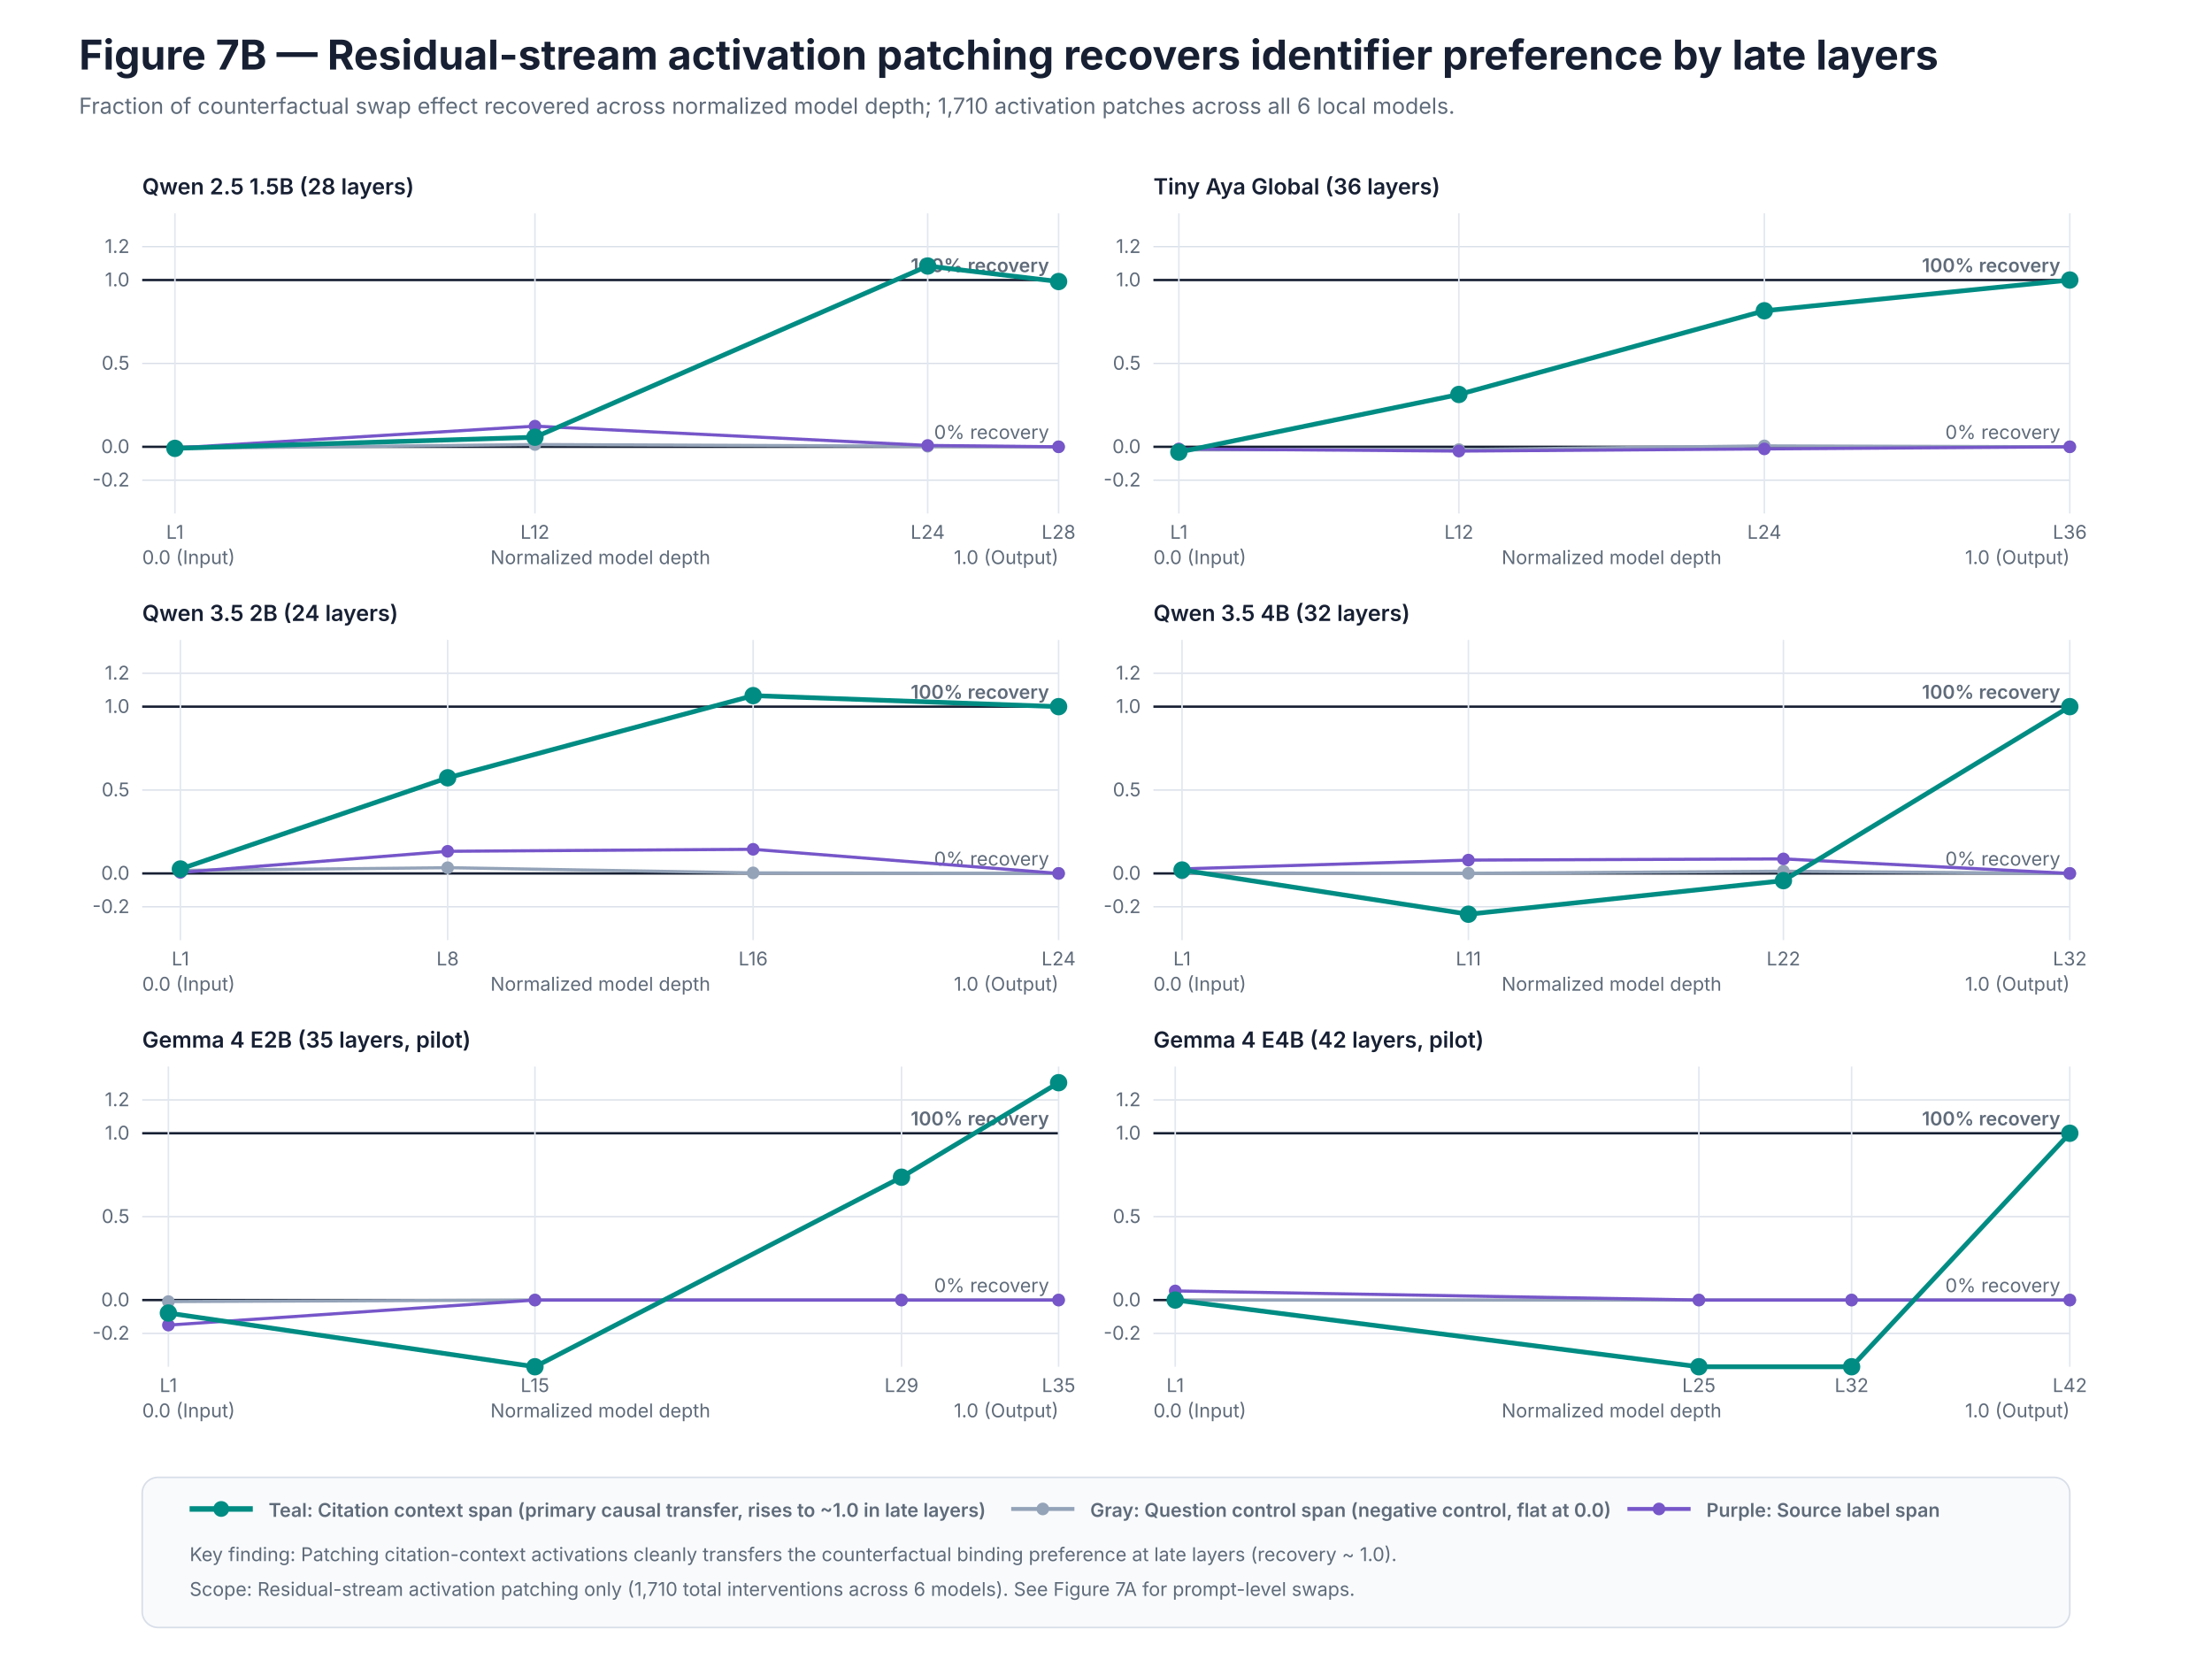
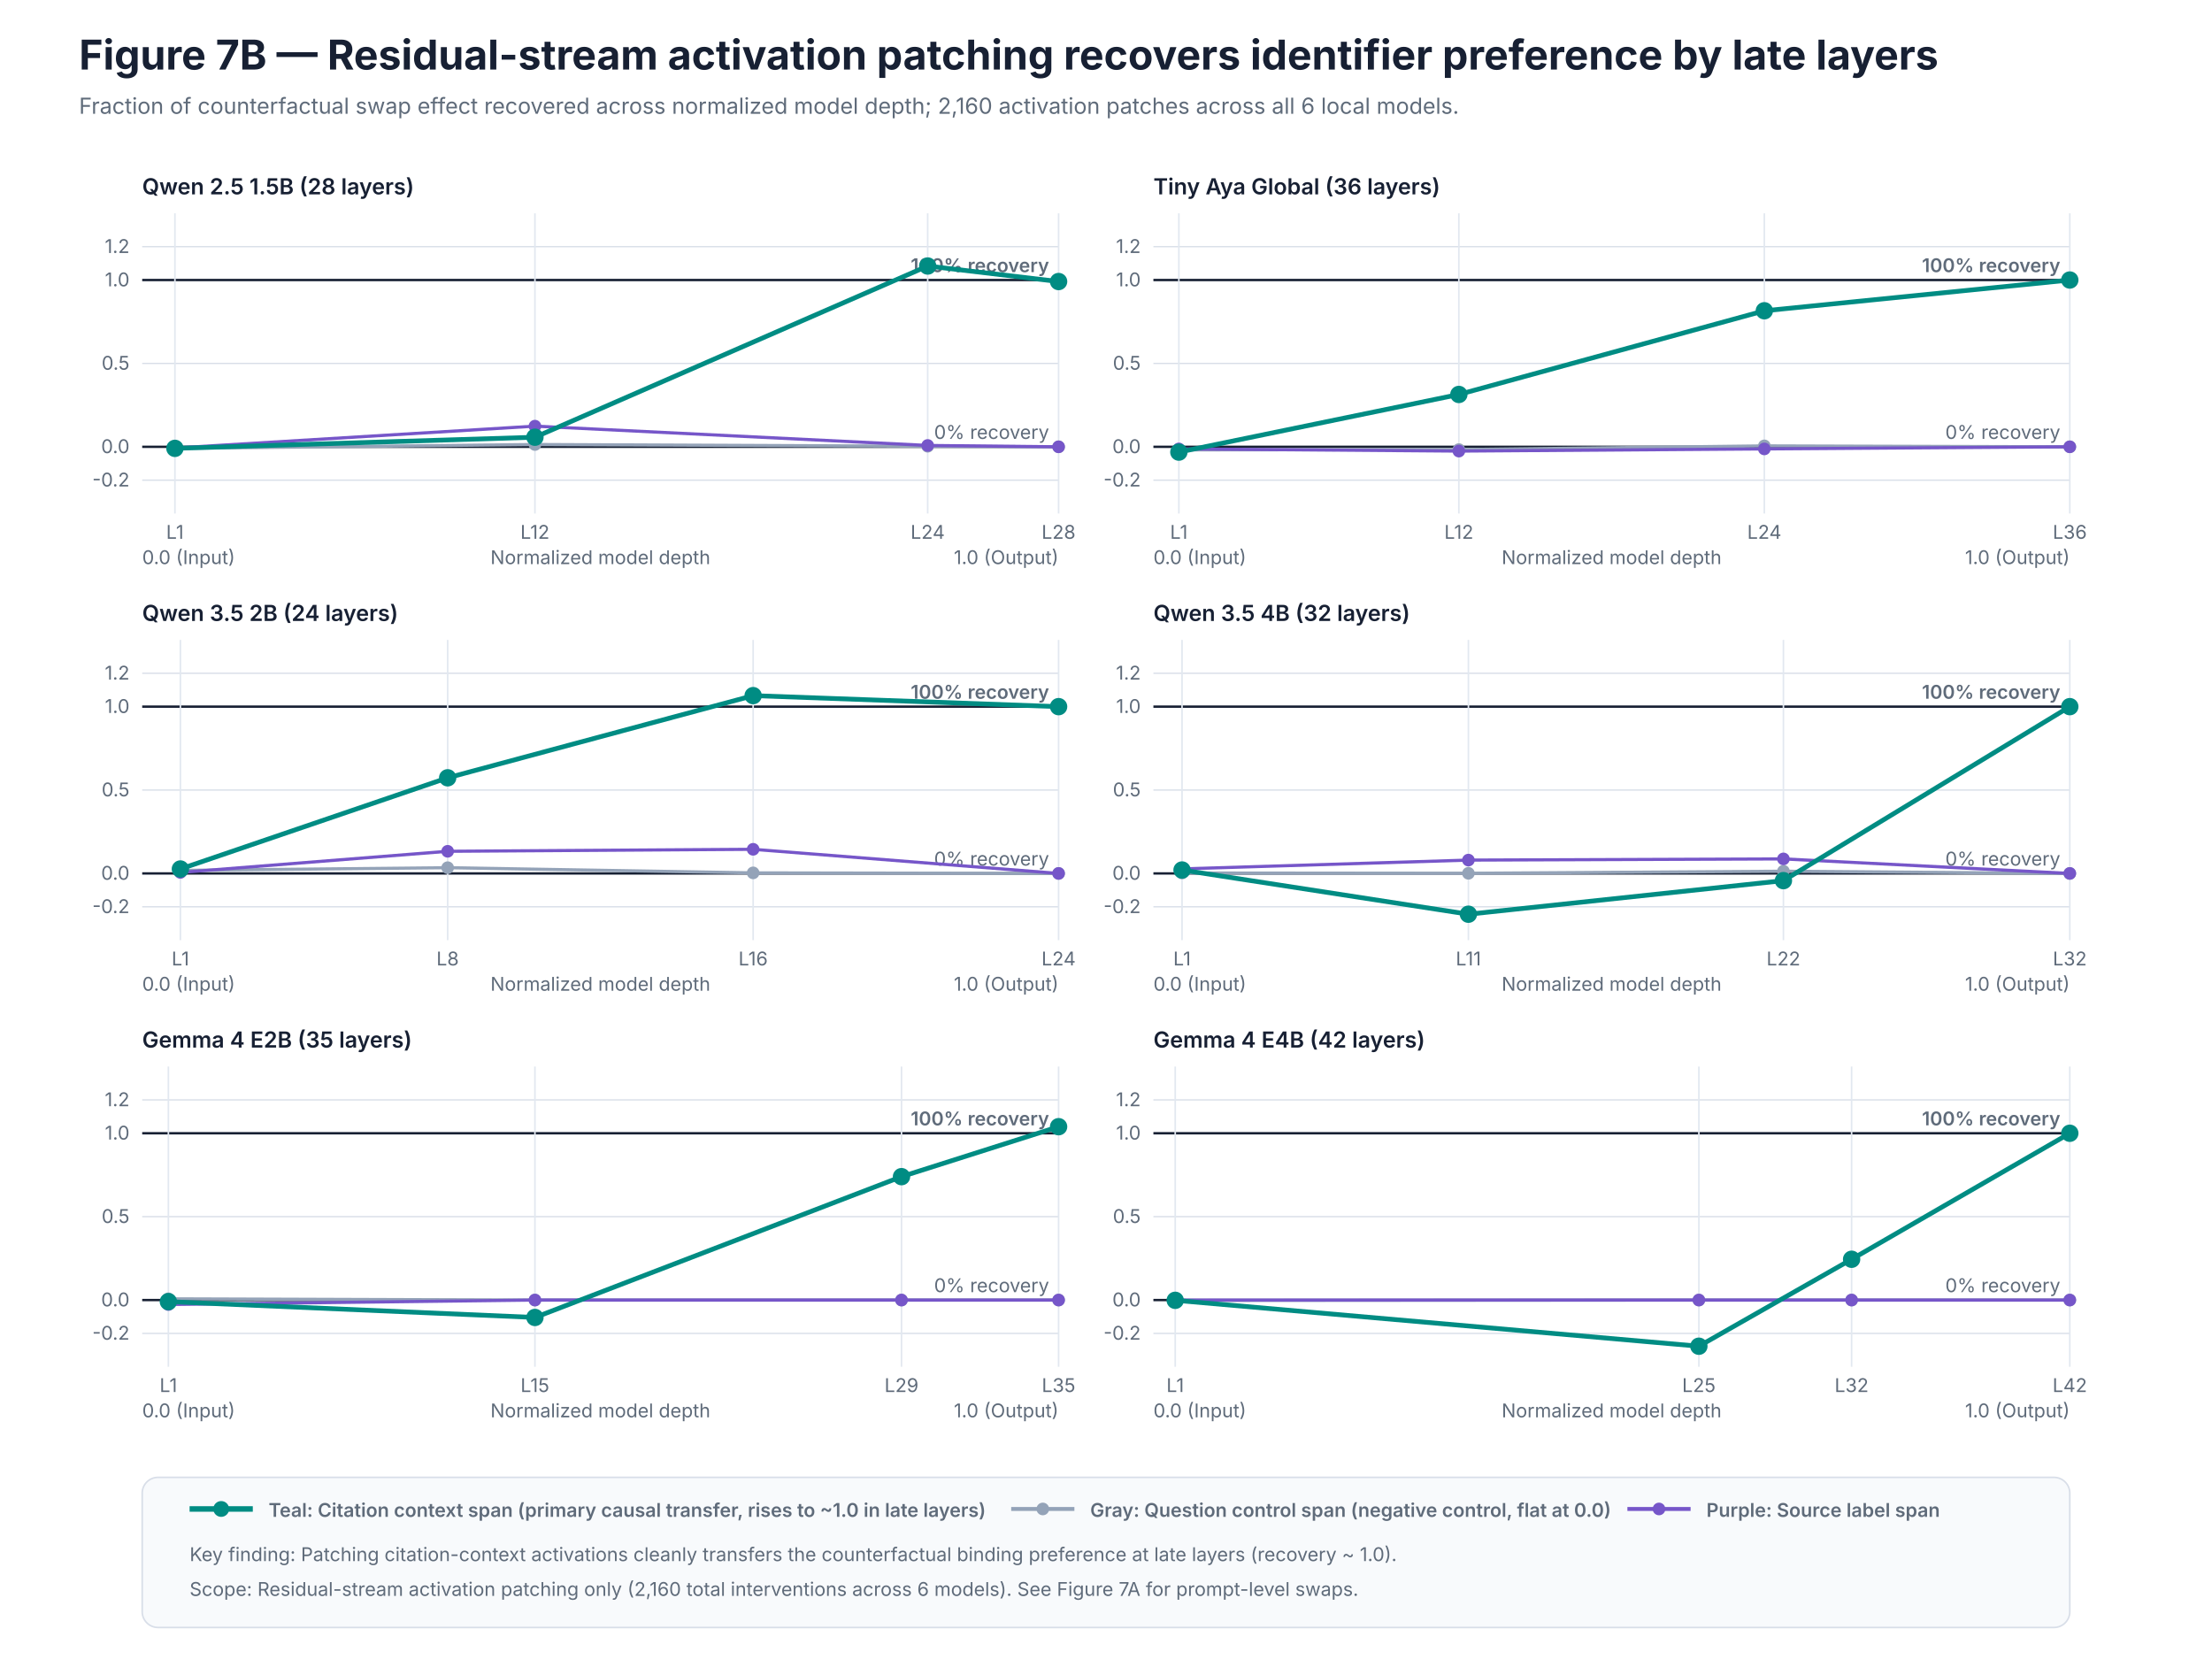
<svg xmlns="http://www.w3.org/2000/svg" viewBox="0 0 1400 1060" role="img" aria-labelledby="title desc">
  <style>
text{font-family:Inter,ui-sans-serif,system-ui,-apple-system,BlinkMacSystemFont,'Segoe UI',sans-serif;fill:#172033}
.title{font-size:26px;font-weight:700}.subtitle{font-size:14px;fill:#5f6b7a}
.label{font-size:14px;font-weight:600}.body{font-size:13px}.small{font-size:12px;fill:#5f6b7a}
.mono{font-family:'SFMono-Regular',Consolas,'Liberation Mono',monospace;font-size:12.5px}
.axis{stroke:#aeb8c8;stroke-width:1}.grid{stroke:#e5e9f0;stroke-width:1}.zero{stroke:#172033;stroke-width:1.5}
</style>
  <text x="50" y="44" class="title" text-anchor="start">Figure 7B — Residual-stream activation patching recovers identifier preference by late layers</text>
-   <text x="50" y="72" class="subtitle" text-anchor="start">Fraction of counterfactual swap effect recovered across normalized model depth; 1,710 activation patches across all 6 local models.</text>
+   <text x="50" y="72" class="subtitle" text-anchor="start">Fraction of counterfactual swap effect recovered across normalized model depth; 2,160 activation patches across all 6 local models.</text>
  <text x="90" y="123" class="label" text-anchor="start" fill="#172033">Qwen 2.5 1.5B (28 layers)</text>
  <line x1="90" y1="303.889" x2="670" y2="303.889" stroke="#d8dee8" stroke-width="0.8" />
  <text x="82" y="307.889" class="small" text-anchor="end" fill="#5f6b7a">-0.2</text>
  <line x1="90" y1="282.778" x2="670" y2="282.778" stroke="#172033" stroke-width="1.5" />
  <text x="82" y="286.778" class="small" text-anchor="end" fill="#172033">0.0</text>
  <text x="664" y="277.778" class="small" text-anchor="end" fill="#5f6b7a">0% recovery</text>
  <line x1="90" y1="230.0" x2="670" y2="230.0" stroke="#d8dee8" stroke-width="0.8" />
  <text x="82" y="234.0" class="small" text-anchor="end" fill="#5f6b7a">0.5</text>
  <line x1="90" y1="177.222" x2="670" y2="177.222" stroke="#172033" stroke-width="1.5" />
  <text x="82" y="181.222" class="small" text-anchor="end" fill="#172033">1.0</text>
  <text x="664" y="172.222" class="small" text-anchor="end" fill="#008c83" font-weight="600">100% recovery</text>
  <line x1="90" y1="156.111" x2="670" y2="156.111" stroke="#d8dee8" stroke-width="0.8" />
  <text x="82" y="160.111" class="small" text-anchor="end" fill="#5f6b7a">1.2</text>
  <line x1="110.714" y1="135" x2="110.714" y2="325" stroke="#e2e8f0" stroke-width="1" />
  <text x="110.714" y="341" class="small" text-anchor="middle" fill="#5f6b7a">L1</text>
  <line x1="338.571" y1="135" x2="338.571" y2="325" stroke="#e2e8f0" stroke-width="1" />
  <text x="338.571" y="341" class="small" text-anchor="middle" fill="#5f6b7a">L12</text>
  <line x1="587.143" y1="135" x2="587.143" y2="325" stroke="#e2e8f0" stroke-width="1" />
  <text x="587.143" y="341" class="small" text-anchor="middle" fill="#5f6b7a">L24</text>
  <line x1="670.0" y1="135" x2="670.0" y2="325" stroke="#e2e8f0" stroke-width="1" />
  <text x="670.0" y="341" class="small" text-anchor="middle" fill="#5f6b7a">L28</text>
  <polyline points="110.71,283.81 338.57,281.32 587.14,282.42 670.00,282.78" fill="none" stroke="#94a3b8" stroke-width="2.0" stroke-linecap="round" stroke-linejoin="round" />
  <circle cx="110.714" cy="283.807" r="4" fill="#94a3b8" stroke="none" stroke-width="1" />
  <circle cx="338.571" cy="281.319" r="4" fill="#94a3b8" stroke="none" stroke-width="1" />
  <circle cx="587.143" cy="282.421" r="4" fill="#94a3b8" stroke="none" stroke-width="1" />
  <circle cx="670.0" cy="282.778" r="4" fill="#94a3b8" stroke="none" stroke-width="1" />
  <polyline points="110.71,283.55 338.57,269.70 587.14,281.92 670.00,282.78" fill="none" stroke="#7656c9" stroke-width="2.0" stroke-linecap="round" stroke-linejoin="round" />
  <circle cx="110.714" cy="283.553" r="4" fill="#7656c9" stroke="none" stroke-width="1" />
  <circle cx="338.571" cy="269.704" r="4" fill="#7656c9" stroke="none" stroke-width="1" />
  <circle cx="587.143" cy="281.923" r="4" fill="#7656c9" stroke="none" stroke-width="1" />
  <circle cx="670.0" cy="282.778" r="4" fill="#7656c9" stroke="none" stroke-width="1" />
  <polyline points="110.71,283.76 338.57,276.71 587.14,168.36 670.00,178.18" fill="none" stroke="#008c83" stroke-width="3.0" stroke-linecap="round" stroke-linejoin="round" />
  <circle cx="110.714" cy="283.76" r="5.5" fill="#008c83" stroke="none" stroke-width="1" />
  <circle cx="338.571" cy="276.707" r="5.5" fill="#008c83" stroke="none" stroke-width="1" />
  <circle cx="587.143" cy="168.358" r="5.5" fill="#008c83" stroke="none" stroke-width="1" />
  <circle cx="670.0" cy="178.184" r="5.5" fill="#008c83" stroke="none" stroke-width="1" />
  <text x="90" y="357" class="small" text-anchor="start">0.0 (Input)</text>
  <text x="670" y="357" class="small" text-anchor="end">1.0 (Output)</text>
  <text x="380.0" y="357" class="small" text-anchor="middle">Normalized model depth</text>
  <text x="730" y="123" class="label" text-anchor="start" fill="#172033">Tiny Aya Global (36 layers)</text>
  <line x1="730" y1="303.889" x2="1310" y2="303.889" stroke="#d8dee8" stroke-width="0.8" />
  <text x="722" y="307.889" class="small" text-anchor="end" fill="#5f6b7a">-0.2</text>
  <line x1="730" y1="282.778" x2="1310" y2="282.778" stroke="#172033" stroke-width="1.5" />
  <text x="722" y="286.778" class="small" text-anchor="end" fill="#172033">0.0</text>
  <text x="1304" y="277.778" class="small" text-anchor="end" fill="#5f6b7a">0% recovery</text>
  <line x1="730" y1="230.0" x2="1310" y2="230.0" stroke="#d8dee8" stroke-width="0.8" />
  <text x="722" y="234.0" class="small" text-anchor="end" fill="#5f6b7a">0.5</text>
  <line x1="730" y1="177.222" x2="1310" y2="177.222" stroke="#172033" stroke-width="1.5" />
  <text x="722" y="181.222" class="small" text-anchor="end" fill="#172033">1.0</text>
  <text x="1304" y="172.222" class="small" text-anchor="end" fill="#008c83" font-weight="600">100% recovery</text>
  <line x1="730" y1="156.111" x2="1310" y2="156.111" stroke="#d8dee8" stroke-width="0.8" />
  <text x="722" y="160.111" class="small" text-anchor="end" fill="#5f6b7a">1.2</text>
  <line x1="746.111" y1="135" x2="746.111" y2="325" stroke="#e2e8f0" stroke-width="1" />
  <text x="746.111" y="341" class="small" text-anchor="middle" fill="#5f6b7a">L1</text>
  <line x1="923.333" y1="135" x2="923.333" y2="325" stroke="#e2e8f0" stroke-width="1" />
  <text x="923.333" y="341" class="small" text-anchor="middle" fill="#5f6b7a">L12</text>
  <line x1="1116.667" y1="135" x2="1116.667" y2="325" stroke="#e2e8f0" stroke-width="1" />
  <text x="1116.667" y="341" class="small" text-anchor="middle" fill="#5f6b7a">L24</text>
  <line x1="1310.0" y1="135" x2="1310.0" y2="325" stroke="#e2e8f0" stroke-width="1" />
  <text x="1310.0" y="341" class="small" text-anchor="middle" fill="#5f6b7a">L36</text>
  <polyline points="746.11,284.72 923.33,284.54 1116.67,282.19 1310.00,282.78" fill="none" stroke="#94a3b8" stroke-width="2.0" stroke-linecap="round" stroke-linejoin="round" />
  <circle cx="746.111" cy="284.718" r="4" fill="#94a3b8" stroke="none" stroke-width="1" />
  <circle cx="923.333" cy="284.545" r="4" fill="#94a3b8" stroke="none" stroke-width="1" />
  <circle cx="1116.667" cy="282.189" r="4" fill="#94a3b8" stroke="none" stroke-width="1" />
  <circle cx="1310.0" cy="282.778" r="4" fill="#94a3b8" stroke="none" stroke-width="1" />
  <polyline points="746.11,284.10 923.33,285.49 1116.67,284.11 1310.00,282.78" fill="none" stroke="#7656c9" stroke-width="2.0" stroke-linecap="round" stroke-linejoin="round" />
  <circle cx="746.111" cy="284.104" r="4" fill="#7656c9" stroke="none" stroke-width="1" />
  <circle cx="923.333" cy="285.489" r="4" fill="#7656c9" stroke="none" stroke-width="1" />
  <circle cx="1116.667" cy="284.111" r="4" fill="#7656c9" stroke="none" stroke-width="1" />
  <circle cx="1310.0" cy="282.778" r="4" fill="#7656c9" stroke="none" stroke-width="1" />
  <polyline points="746.11,286.14 923.33,249.65 1116.67,196.68 1310.00,177.22" fill="none" stroke="#008c83" stroke-width="3.0" stroke-linecap="round" stroke-linejoin="round" />
  <circle cx="746.111" cy="286.136" r="5.5" fill="#008c83" stroke="none" stroke-width="1" />
  <circle cx="923.333" cy="249.647" r="5.5" fill="#008c83" stroke="none" stroke-width="1" />
  <circle cx="1116.667" cy="196.676" r="5.5" fill="#008c83" stroke="none" stroke-width="1" />
  <circle cx="1310.0" cy="177.222" r="5.5" fill="#008c83" stroke="none" stroke-width="1" />
  <text x="730" y="357" class="small" text-anchor="start">0.0 (Input)</text>
  <text x="1310" y="357" class="small" text-anchor="end">1.0 (Output)</text>
  <text x="1020.0" y="357" class="small" text-anchor="middle">Normalized model depth</text>
  <text x="90" y="393" class="label" text-anchor="start" fill="#172033">Qwen 3.5 2B (24 layers)</text>
  <line x1="90" y1="573.889" x2="670" y2="573.889" stroke="#d8dee8" stroke-width="0.8" />
  <text x="82" y="577.889" class="small" text-anchor="end" fill="#5f6b7a">-0.2</text>
  <line x1="90" y1="552.778" x2="670" y2="552.778" stroke="#172033" stroke-width="1.5" />
  <text x="82" y="556.778" class="small" text-anchor="end" fill="#172033">0.0</text>
  <text x="664" y="547.778" class="small" text-anchor="end" fill="#5f6b7a">0% recovery</text>
  <line x1="90" y1="500.0" x2="670" y2="500.0" stroke="#d8dee8" stroke-width="0.8" />
  <text x="82" y="504.0" class="small" text-anchor="end" fill="#5f6b7a">0.5</text>
  <line x1="90" y1="447.222" x2="670" y2="447.222" stroke="#172033" stroke-width="1.5" />
  <text x="82" y="451.222" class="small" text-anchor="end" fill="#172033">1.0</text>
  <text x="664" y="442.222" class="small" text-anchor="end" fill="#008c83" font-weight="600">100% recovery</text>
  <line x1="90" y1="426.111" x2="670" y2="426.111" stroke="#d8dee8" stroke-width="0.8" />
  <text x="82" y="430.111" class="small" text-anchor="end" fill="#5f6b7a">1.2</text>
  <line x1="114.167" y1="405" x2="114.167" y2="595" stroke="#e2e8f0" stroke-width="1" />
  <text x="114.167" y="611" class="small" text-anchor="middle" fill="#5f6b7a">L1</text>
  <line x1="283.333" y1="405" x2="283.333" y2="595" stroke="#e2e8f0" stroke-width="1" />
  <text x="283.333" y="611" class="small" text-anchor="middle" fill="#5f6b7a">L8</text>
  <line x1="476.667" y1="405" x2="476.667" y2="595" stroke="#e2e8f0" stroke-width="1" />
  <text x="476.667" y="611" class="small" text-anchor="middle" fill="#5f6b7a">L16</text>
  <line x1="670.0" y1="405" x2="670.0" y2="595" stroke="#e2e8f0" stroke-width="1" />
  <text x="670.0" y="611" class="small" text-anchor="middle" fill="#5f6b7a">L24</text>
  <polyline points="114.17,550.86 283.33,549.15 476.67,552.43 670.00,552.78" fill="none" stroke="#94a3b8" stroke-width="2.0" stroke-linecap="round" stroke-linejoin="round" />
  <circle cx="114.167" cy="550.863" r="4" fill="#94a3b8" stroke="none" stroke-width="1" />
  <circle cx="283.333" cy="549.153" r="4" fill="#94a3b8" stroke="none" stroke-width="1" />
  <circle cx="476.667" cy="552.427" r="4" fill="#94a3b8" stroke="none" stroke-width="1" />
  <circle cx="670.0" cy="552.778" r="4" fill="#94a3b8" stroke="none" stroke-width="1" />
  <polyline points="114.17,552.15 283.33,538.77 476.67,537.51 670.00,552.78" fill="none" stroke="#7656c9" stroke-width="2.0" stroke-linecap="round" stroke-linejoin="round" />
  <circle cx="114.167" cy="552.146" r="4" fill="#7656c9" stroke="none" stroke-width="1" />
  <circle cx="283.333" cy="538.773" r="4" fill="#7656c9" stroke="none" stroke-width="1" />
  <circle cx="476.667" cy="537.51" r="4" fill="#7656c9" stroke="none" stroke-width="1" />
  <circle cx="670.0" cy="552.778" r="4" fill="#7656c9" stroke="none" stroke-width="1" />
  <polyline points="114.17,549.97 283.33,492.26 476.67,440.25 670.00,447.22" fill="none" stroke="#008c83" stroke-width="3.0" stroke-linecap="round" stroke-linejoin="round" />
  <circle cx="114.167" cy="549.973" r="5.5" fill="#008c83" stroke="none" stroke-width="1" />
  <circle cx="283.333" cy="492.26" r="5.5" fill="#008c83" stroke="none" stroke-width="1" />
  <circle cx="476.667" cy="440.25" r="5.5" fill="#008c83" stroke="none" stroke-width="1" />
  <circle cx="670.0" cy="447.222" r="5.5" fill="#008c83" stroke="none" stroke-width="1" />
  <text x="90" y="627" class="small" text-anchor="start">0.0 (Input)</text>
  <text x="670" y="627" class="small" text-anchor="end">1.0 (Output)</text>
  <text x="380.0" y="627" class="small" text-anchor="middle">Normalized model depth</text>
  <text x="730" y="393" class="label" text-anchor="start" fill="#172033">Qwen 3.5 4B (32 layers)</text>
  <line x1="730" y1="573.889" x2="1310" y2="573.889" stroke="#d8dee8" stroke-width="0.8" />
  <text x="722" y="577.889" class="small" text-anchor="end" fill="#5f6b7a">-0.2</text>
  <line x1="730" y1="552.778" x2="1310" y2="552.778" stroke="#172033" stroke-width="1.5" />
  <text x="722" y="556.778" class="small" text-anchor="end" fill="#172033">0.0</text>
  <text x="1304" y="547.778" class="small" text-anchor="end" fill="#5f6b7a">0% recovery</text>
  <line x1="730" y1="500.0" x2="1310" y2="500.0" stroke="#d8dee8" stroke-width="0.8" />
  <text x="722" y="504.0" class="small" text-anchor="end" fill="#5f6b7a">0.5</text>
  <line x1="730" y1="447.222" x2="1310" y2="447.222" stroke="#172033" stroke-width="1.5" />
  <text x="722" y="451.222" class="small" text-anchor="end" fill="#172033">1.0</text>
  <text x="1304" y="442.222" class="small" text-anchor="end" fill="#008c83" font-weight="600">100% recovery</text>
  <line x1="730" y1="426.111" x2="1310" y2="426.111" stroke="#d8dee8" stroke-width="0.8" />
  <text x="722" y="430.111" class="small" text-anchor="end" fill="#5f6b7a">1.2</text>
  <line x1="748.125" y1="405" x2="748.125" y2="595" stroke="#e2e8f0" stroke-width="1" />
  <text x="748.125" y="611" class="small" text-anchor="middle" fill="#5f6b7a">L1</text>
  <line x1="929.375" y1="405" x2="929.375" y2="595" stroke="#e2e8f0" stroke-width="1" />
  <text x="929.375" y="611" class="small" text-anchor="middle" fill="#5f6b7a">L11</text>
  <line x1="1128.75" y1="405" x2="1128.75" y2="595" stroke="#e2e8f0" stroke-width="1" />
  <text x="1128.75" y="611" class="small" text-anchor="middle" fill="#5f6b7a">L22</text>
  <line x1="1310.0" y1="405" x2="1310.0" y2="595" stroke="#e2e8f0" stroke-width="1" />
  <text x="1310.0" y="611" class="small" text-anchor="middle" fill="#5f6b7a">L32</text>
  <polyline points="748.12,552.51 929.38,552.69 1128.75,551.38 1310.00,552.78" fill="none" stroke="#94a3b8" stroke-width="2.0" stroke-linecap="round" stroke-linejoin="round" />
  <circle cx="748.125" cy="552.508" r="4" fill="#94a3b8" stroke="none" stroke-width="1" />
  <circle cx="929.375" cy="552.692" r="4" fill="#94a3b8" stroke="none" stroke-width="1" />
  <circle cx="1128.75" cy="551.376" r="4" fill="#94a3b8" stroke="none" stroke-width="1" />
  <circle cx="1310.0" cy="552.778" r="4" fill="#94a3b8" stroke="none" stroke-width="1" />
  <polyline points="748.12,549.90 929.38,544.34 1128.75,543.59 1310.00,552.78" fill="none" stroke="#7656c9" stroke-width="2.0" stroke-linecap="round" stroke-linejoin="round" />
  <circle cx="748.125" cy="549.901" r="4" fill="#7656c9" stroke="none" stroke-width="1" />
  <circle cx="929.375" cy="544.341" r="4" fill="#7656c9" stroke="none" stroke-width="1" />
  <circle cx="1128.75" cy="543.589" r="4" fill="#7656c9" stroke="none" stroke-width="1" />
  <circle cx="1310.0" cy="552.778" r="4" fill="#7656c9" stroke="none" stroke-width="1" />
  <polyline points="748.12,550.61 929.38,578.59 1128.75,557.34 1310.00,447.22" fill="none" stroke="#008c83" stroke-width="3.0" stroke-linecap="round" stroke-linejoin="round" />
  <circle cx="748.125" cy="550.612" r="5.5" fill="#008c83" stroke="none" stroke-width="1" />
  <circle cx="929.375" cy="578.589" r="5.5" fill="#008c83" stroke="none" stroke-width="1" />
  <circle cx="1128.75" cy="557.343" r="5.5" fill="#008c83" stroke="none" stroke-width="1" />
  <circle cx="1310.0" cy="447.222" r="5.5" fill="#008c83" stroke="none" stroke-width="1" />
  <text x="730" y="627" class="small" text-anchor="start">0.0 (Input)</text>
  <text x="1310" y="627" class="small" text-anchor="end">1.0 (Output)</text>
  <text x="1020.0" y="627" class="small" text-anchor="middle">Normalized model depth</text>
-   <text x="90" y="663" class="label" text-anchor="start" fill="#172033">Gemma 4 E2B (35 layers, pilot)</text>
+   <text x="90" y="663" class="label" text-anchor="start" fill="#172033">Gemma 4 E2B (35 layers)</text>
  <line x1="90" y1="843.889" x2="670" y2="843.889" stroke="#d8dee8" stroke-width="0.8" />
  <text x="82" y="847.889" class="small" text-anchor="end" fill="#5f6b7a">-0.2</text>
  <line x1="90" y1="822.778" x2="670" y2="822.778" stroke="#172033" stroke-width="1.5" />
  <text x="82" y="826.778" class="small" text-anchor="end" fill="#172033">0.0</text>
  <text x="664" y="817.778" class="small" text-anchor="end" fill="#5f6b7a">0% recovery</text>
  <line x1="90" y1="770.0" x2="670" y2="770.0" stroke="#d8dee8" stroke-width="0.8" />
  <text x="82" y="774.0" class="small" text-anchor="end" fill="#5f6b7a">0.5</text>
  <line x1="90" y1="717.222" x2="670" y2="717.222" stroke="#172033" stroke-width="1.5" />
  <text x="82" y="721.222" class="small" text-anchor="end" fill="#172033">1.0</text>
  <text x="664" y="712.222" class="small" text-anchor="end" fill="#008c83" font-weight="600">100% recovery</text>
  <line x1="90" y1="696.111" x2="670" y2="696.111" stroke="#d8dee8" stroke-width="0.8" />
  <text x="82" y="700.111" class="small" text-anchor="end" fill="#5f6b7a">1.2</text>
  <line x1="106.571" y1="675" x2="106.571" y2="865" stroke="#e2e8f0" stroke-width="1" />
  <text x="106.571" y="881" class="small" text-anchor="middle" fill="#5f6b7a">L1</text>
  <line x1="338.571" y1="675" x2="338.571" y2="865" stroke="#e2e8f0" stroke-width="1" />
  <text x="338.571" y="881" class="small" text-anchor="middle" fill="#5f6b7a">L15</text>
  <line x1="570.571" y1="675" x2="570.571" y2="865" stroke="#e2e8f0" stroke-width="1" />
  <text x="570.571" y="881" class="small" text-anchor="middle" fill="#5f6b7a">L29</text>
  <line x1="670.0" y1="675" x2="670.0" y2="865" stroke="#e2e8f0" stroke-width="1" />
  <text x="670.0" y="881" class="small" text-anchor="middle" fill="#5f6b7a">L35</text>
-   <polyline points="106.57,823.75 338.57,822.78 570.57,822.78 670.00,822.78" fill="none" stroke="#94a3b8" stroke-width="2.0" stroke-linecap="round" stroke-linejoin="round" />
-   <circle cx="106.571" cy="823.747" r="4" fill="#94a3b8" stroke="none" stroke-width="1" />
+   <polyline points="106.57,822.00 338.57,822.78 570.57,822.78 670.00,822.78" fill="none" stroke="#94a3b8" stroke-width="2.0" stroke-linecap="round" stroke-linejoin="round" />
+   <circle cx="106.571" cy="822.001" r="4" fill="#94a3b8" stroke="none" stroke-width="1" />
  <circle cx="338.571" cy="822.778" r="4" fill="#94a3b8" stroke="none" stroke-width="1" />
  <circle cx="570.571" cy="822.778" r="4" fill="#94a3b8" stroke="none" stroke-width="1" />
  <circle cx="670.0" cy="822.778" r="4" fill="#94a3b8" stroke="none" stroke-width="1" />
-   <polyline points="106.57,838.64 338.57,822.78 570.57,822.78 670.00,822.78" fill="none" stroke="#7656c9" stroke-width="2.0" stroke-linecap="round" stroke-linejoin="round" />
-   <circle cx="106.571" cy="838.636" r="4" fill="#7656c9" stroke="none" stroke-width="1" />
+   <polyline points="106.57,825.60 338.57,822.78 570.57,822.78 670.00,822.78" fill="none" stroke="#7656c9" stroke-width="2.0" stroke-linecap="round" stroke-linejoin="round" />
+   <circle cx="106.571" cy="825.603" r="4" fill="#7656c9" stroke="none" stroke-width="1" />
  <circle cx="338.571" cy="822.778" r="4" fill="#7656c9" stroke="none" stroke-width="1" />
  <circle cx="570.571" cy="822.778" r="4" fill="#7656c9" stroke="none" stroke-width="1" />
  <circle cx="670.0" cy="822.778" r="4" fill="#7656c9" stroke="none" stroke-width="1" />
-   <polyline points="106.57,831.00 338.57,865.00 570.57,745.03 670.00,685.21" fill="none" stroke="#008c83" stroke-width="3.0" stroke-linecap="round" stroke-linejoin="round" />
-   <circle cx="106.571" cy="831.001" r="5.5" fill="#008c83" stroke="none" stroke-width="1" />
-   <circle cx="338.571" cy="865.0" r="5.5" fill="#008c83" stroke="none" stroke-width="1" />
-   <circle cx="570.571" cy="745.032" r="5.5" fill="#008c83" stroke="none" stroke-width="1" />
-   <circle cx="670.0" cy="685.213" r="5.5" fill="#008c83" stroke="none" stroke-width="1" />
+   <polyline points="106.57,823.78 338.57,833.80 570.57,744.68 670.00,713.07" fill="none" stroke="#008c83" stroke-width="3.0" stroke-linecap="round" stroke-linejoin="round" />
+   <circle cx="106.571" cy="823.782" r="5.5" fill="#008c83" stroke="none" stroke-width="1" />
+   <circle cx="338.571" cy="833.802" r="5.5" fill="#008c83" stroke="none" stroke-width="1" />
+   <circle cx="570.571" cy="744.681" r="5.5" fill="#008c83" stroke="none" stroke-width="1" />
+   <circle cx="670.0" cy="713.067" r="5.5" fill="#008c83" stroke="none" stroke-width="1" />
  <text x="90" y="897" class="small" text-anchor="start">0.0 (Input)</text>
  <text x="670" y="897" class="small" text-anchor="end">1.0 (Output)</text>
  <text x="380.0" y="897" class="small" text-anchor="middle">Normalized model depth</text>
-   <text x="730" y="663" class="label" text-anchor="start" fill="#172033">Gemma 4 E4B (42 layers, pilot)</text>
+   <text x="730" y="663" class="label" text-anchor="start" fill="#172033">Gemma 4 E4B (42 layers)</text>
  <line x1="730" y1="843.889" x2="1310" y2="843.889" stroke="#d8dee8" stroke-width="0.8" />
  <text x="722" y="847.889" class="small" text-anchor="end" fill="#5f6b7a">-0.2</text>
  <line x1="730" y1="822.778" x2="1310" y2="822.778" stroke="#172033" stroke-width="1.5" />
  <text x="722" y="826.778" class="small" text-anchor="end" fill="#172033">0.0</text>
  <text x="1304" y="817.778" class="small" text-anchor="end" fill="#5f6b7a">0% recovery</text>
  <line x1="730" y1="770.0" x2="1310" y2="770.0" stroke="#d8dee8" stroke-width="0.8" />
  <text x="722" y="774.0" class="small" text-anchor="end" fill="#5f6b7a">0.5</text>
  <line x1="730" y1="717.222" x2="1310" y2="717.222" stroke="#172033" stroke-width="1.5" />
  <text x="722" y="721.222" class="small" text-anchor="end" fill="#172033">1.0</text>
  <text x="1304" y="712.222" class="small" text-anchor="end" fill="#008c83" font-weight="600">100% recovery</text>
  <line x1="730" y1="696.111" x2="1310" y2="696.111" stroke="#d8dee8" stroke-width="0.8" />
  <text x="722" y="700.111" class="small" text-anchor="end" fill="#5f6b7a">1.2</text>
  <line x1="743.81" y1="675" x2="743.81" y2="865" stroke="#e2e8f0" stroke-width="1" />
  <text x="743.81" y="881" class="small" text-anchor="middle" fill="#5f6b7a">L1</text>
  <line x1="1075.238" y1="675" x2="1075.238" y2="865" stroke="#e2e8f0" stroke-width="1" />
  <text x="1075.238" y="881" class="small" text-anchor="middle" fill="#5f6b7a">L25</text>
  <line x1="1171.905" y1="675" x2="1171.905" y2="865" stroke="#e2e8f0" stroke-width="1" />
  <text x="1171.905" y="881" class="small" text-anchor="middle" fill="#5f6b7a">L32</text>
  <line x1="1310.0" y1="675" x2="1310.0" y2="865" stroke="#e2e8f0" stroke-width="1" />
  <text x="1310.0" y="881" class="small" text-anchor="middle" fill="#5f6b7a">L42</text>
-   <polyline points="743.81,822.78 1075.24,822.78 1171.90,822.78 1310.00,822.78" fill="none" stroke="#94a3b8" stroke-width="2.0" stroke-linecap="round" stroke-linejoin="round" />
-   <circle cx="743.81" cy="822.778" r="4" fill="#94a3b8" stroke="none" stroke-width="1" />
+   <polyline points="743.81,823.04 1075.24,822.78 1171.90,822.78 1310.00,822.78" fill="none" stroke="#94a3b8" stroke-width="2.0" stroke-linecap="round" stroke-linejoin="round" />
+   <circle cx="743.81" cy="823.042" r="4" fill="#94a3b8" stroke="none" stroke-width="1" />
  <circle cx="1075.238" cy="822.778" r="4" fill="#94a3b8" stroke="none" stroke-width="1" />
  <circle cx="1171.905" cy="822.778" r="4" fill="#94a3b8" stroke="none" stroke-width="1" />
  <circle cx="1310.0" cy="822.778" r="4" fill="#94a3b8" stroke="none" stroke-width="1" />
-   <polyline points="743.81,817.01 1075.24,822.78 1171.90,822.78 1310.00,822.78" fill="none" stroke="#7656c9" stroke-width="2.0" stroke-linecap="round" stroke-linejoin="round" />
-   <circle cx="743.81" cy="817.014" r="4" fill="#7656c9" stroke="none" stroke-width="1" />
+   <polyline points="743.81,822.80 1075.24,822.78 1171.90,822.78 1310.00,822.78" fill="none" stroke="#7656c9" stroke-width="2.0" stroke-linecap="round" stroke-linejoin="round" />
+   <circle cx="743.81" cy="822.796" r="4" fill="#7656c9" stroke="none" stroke-width="1" />
  <circle cx="1075.238" cy="822.778" r="4" fill="#7656c9" stroke="none" stroke-width="1" />
  <circle cx="1171.905" cy="822.778" r="4" fill="#7656c9" stroke="none" stroke-width="1" />
  <circle cx="1310.0" cy="822.778" r="4" fill="#7656c9" stroke="none" stroke-width="1" />
-   <polyline points="743.81,822.78 1075.24,865.00 1171.90,865.00 1310.00,717.22" fill="none" stroke="#008c83" stroke-width="3.0" stroke-linecap="round" stroke-linejoin="round" />
-   <circle cx="743.81" cy="822.778" r="5.5" fill="#008c83" stroke="none" stroke-width="1" />
-   <circle cx="1075.238" cy="865.0" r="5.5" fill="#008c83" stroke="none" stroke-width="1" />
-   <circle cx="1171.905" cy="865.0" r="5.5" fill="#008c83" stroke="none" stroke-width="1" />
+   <polyline points="743.81,822.95 1075.24,852.00 1171.90,796.97 1310.00,717.22" fill="none" stroke="#008c83" stroke-width="3.0" stroke-linecap="round" stroke-linejoin="round" />
+   <circle cx="743.81" cy="822.954" r="5.5" fill="#008c83" stroke="none" stroke-width="1" />
+   <circle cx="1075.238" cy="852.004" r="5.5" fill="#008c83" stroke="none" stroke-width="1" />
+   <circle cx="1171.905" cy="796.972" r="5.5" fill="#008c83" stroke="none" stroke-width="1" />
  <circle cx="1310.0" cy="717.222" r="5.5" fill="#008c83" stroke="none" stroke-width="1" />
  <text x="730" y="897" class="small" text-anchor="start">0.0 (Input)</text>
  <text x="1310" y="897" class="small" text-anchor="end">1.0 (Output)</text>
  <text x="1020.0" y="897" class="small" text-anchor="middle">Normalized model depth</text>
  <rect x="90" y="935" width="1220" height="95" rx="10" fill="#f8fafc" stroke="#d8dee8" stroke-width="1" />
  <line x1="120" y1="955" x2="160" y2="955" stroke="#008c83" stroke-width="3.5" />
  <circle cx="140" cy="955" r="5" fill="#008c83" stroke="none" stroke-width="1" />
  <text x="170" y="960" class="small" text-anchor="start" font-weight="600">Teal: Citation context span (primary causal transfer, rises to ~1.0 in late layers)</text>
  <line x1="640" y1="955" x2="680" y2="955" stroke="#94a3b8" stroke-width="2.5" />
  <circle cx="660" cy="955" r="4" fill="#94a3b8" stroke="none" stroke-width="1" />
  <text x="690" y="960" class="small" text-anchor="start" font-weight="600">Gray: Question control span (negative control, flat at 0.0)</text>
  <line x1="1030" y1="955" x2="1070" y2="955" stroke="#7656c9" stroke-width="2.5" />
  <circle cx="1050" cy="955" r="4" fill="#7656c9" stroke="none" stroke-width="1" />
  <text x="1080" y="960" class="small" text-anchor="start" font-weight="600">Purple: Source label span</text>
  <text x="120" y="988" class="small" text-anchor="start">Key finding: Patching citation-context activations cleanly transfers the counterfactual binding preference at late layers (recovery ~ 1.0).</text>
-   <text x="120" y="1010" class="small" text-anchor="start" fill="#5f6b7a">Scope: Residual-stream activation patching only (1,710 total interventions across 6 models). See Figure 7A for prompt-level swaps.</text>
+   <text x="120" y="1010" class="small" text-anchor="start" fill="#5f6b7a">Scope: Residual-stream activation patching only (2,160 total interventions across 6 models). See Figure 7A for prompt-level swaps.</text>
</svg>
